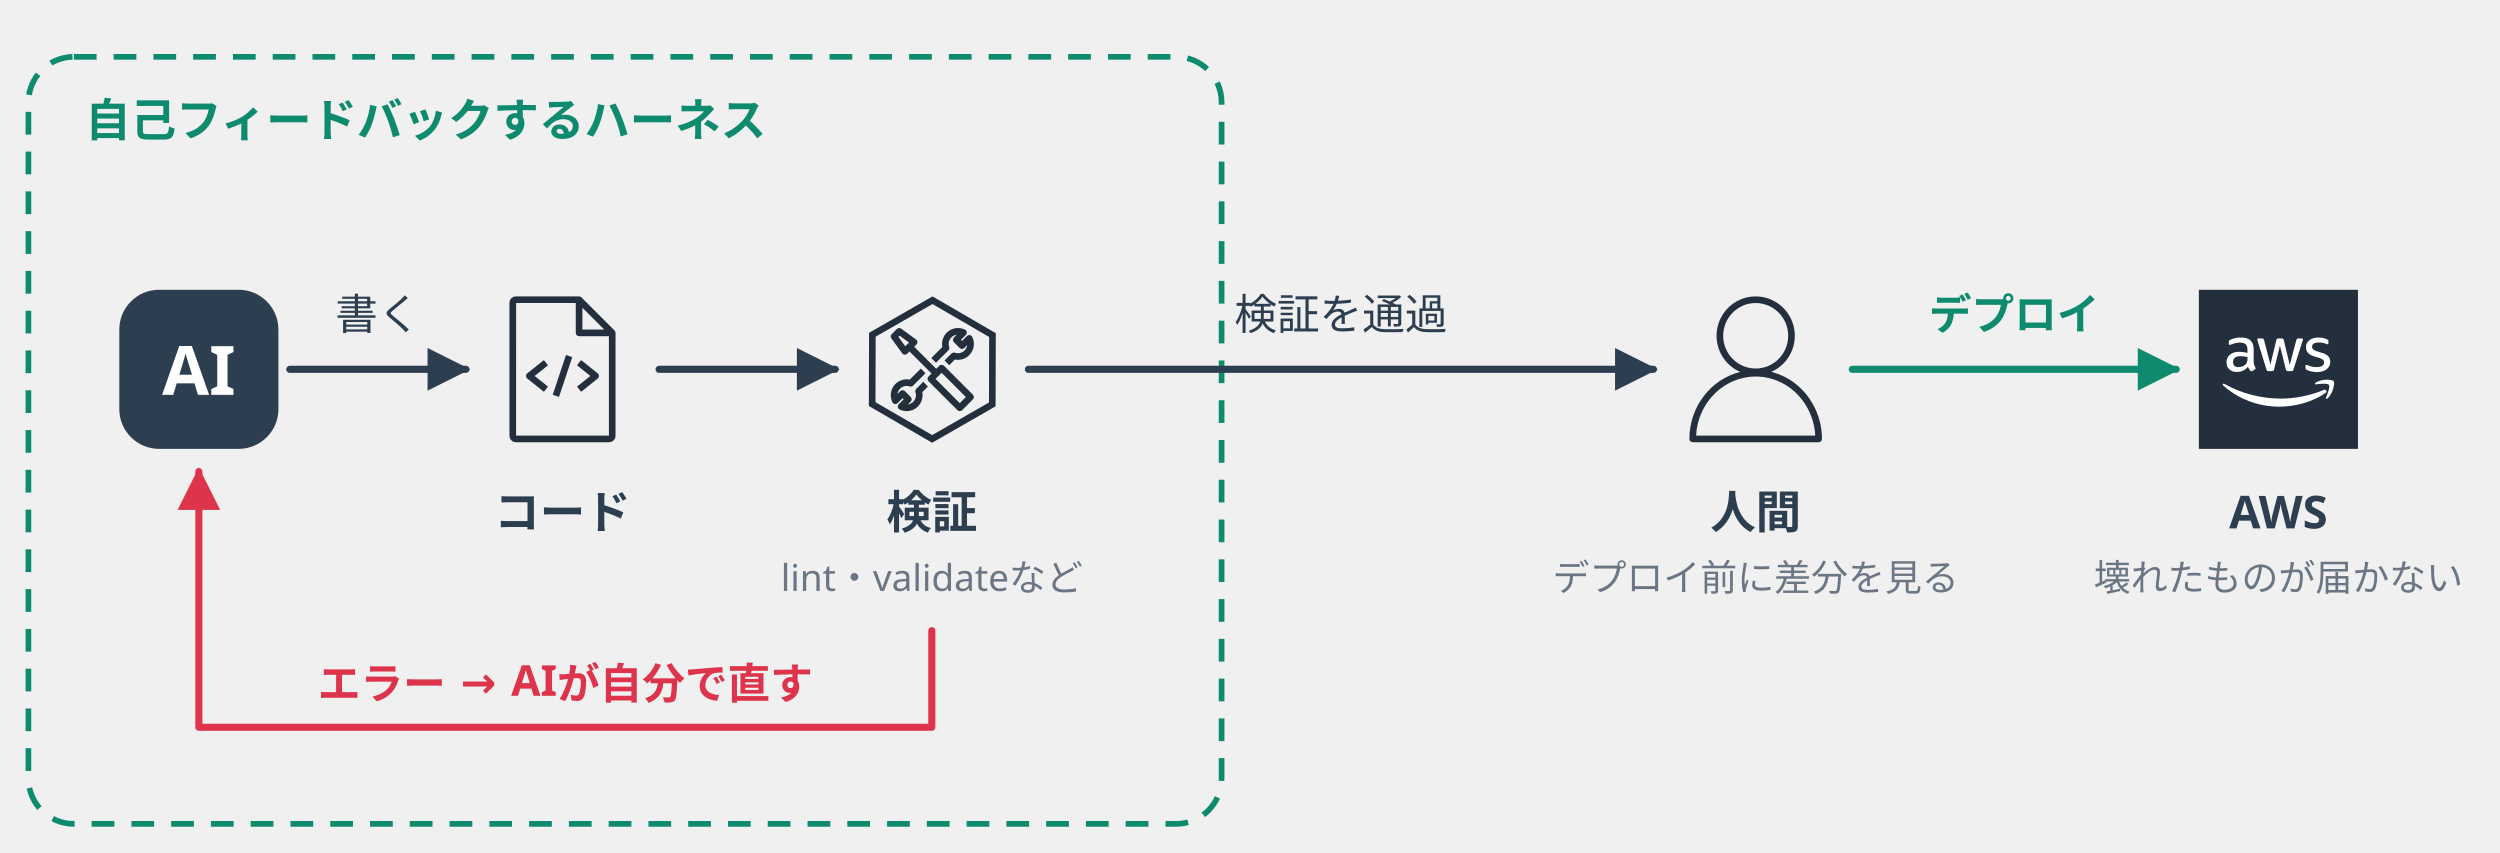
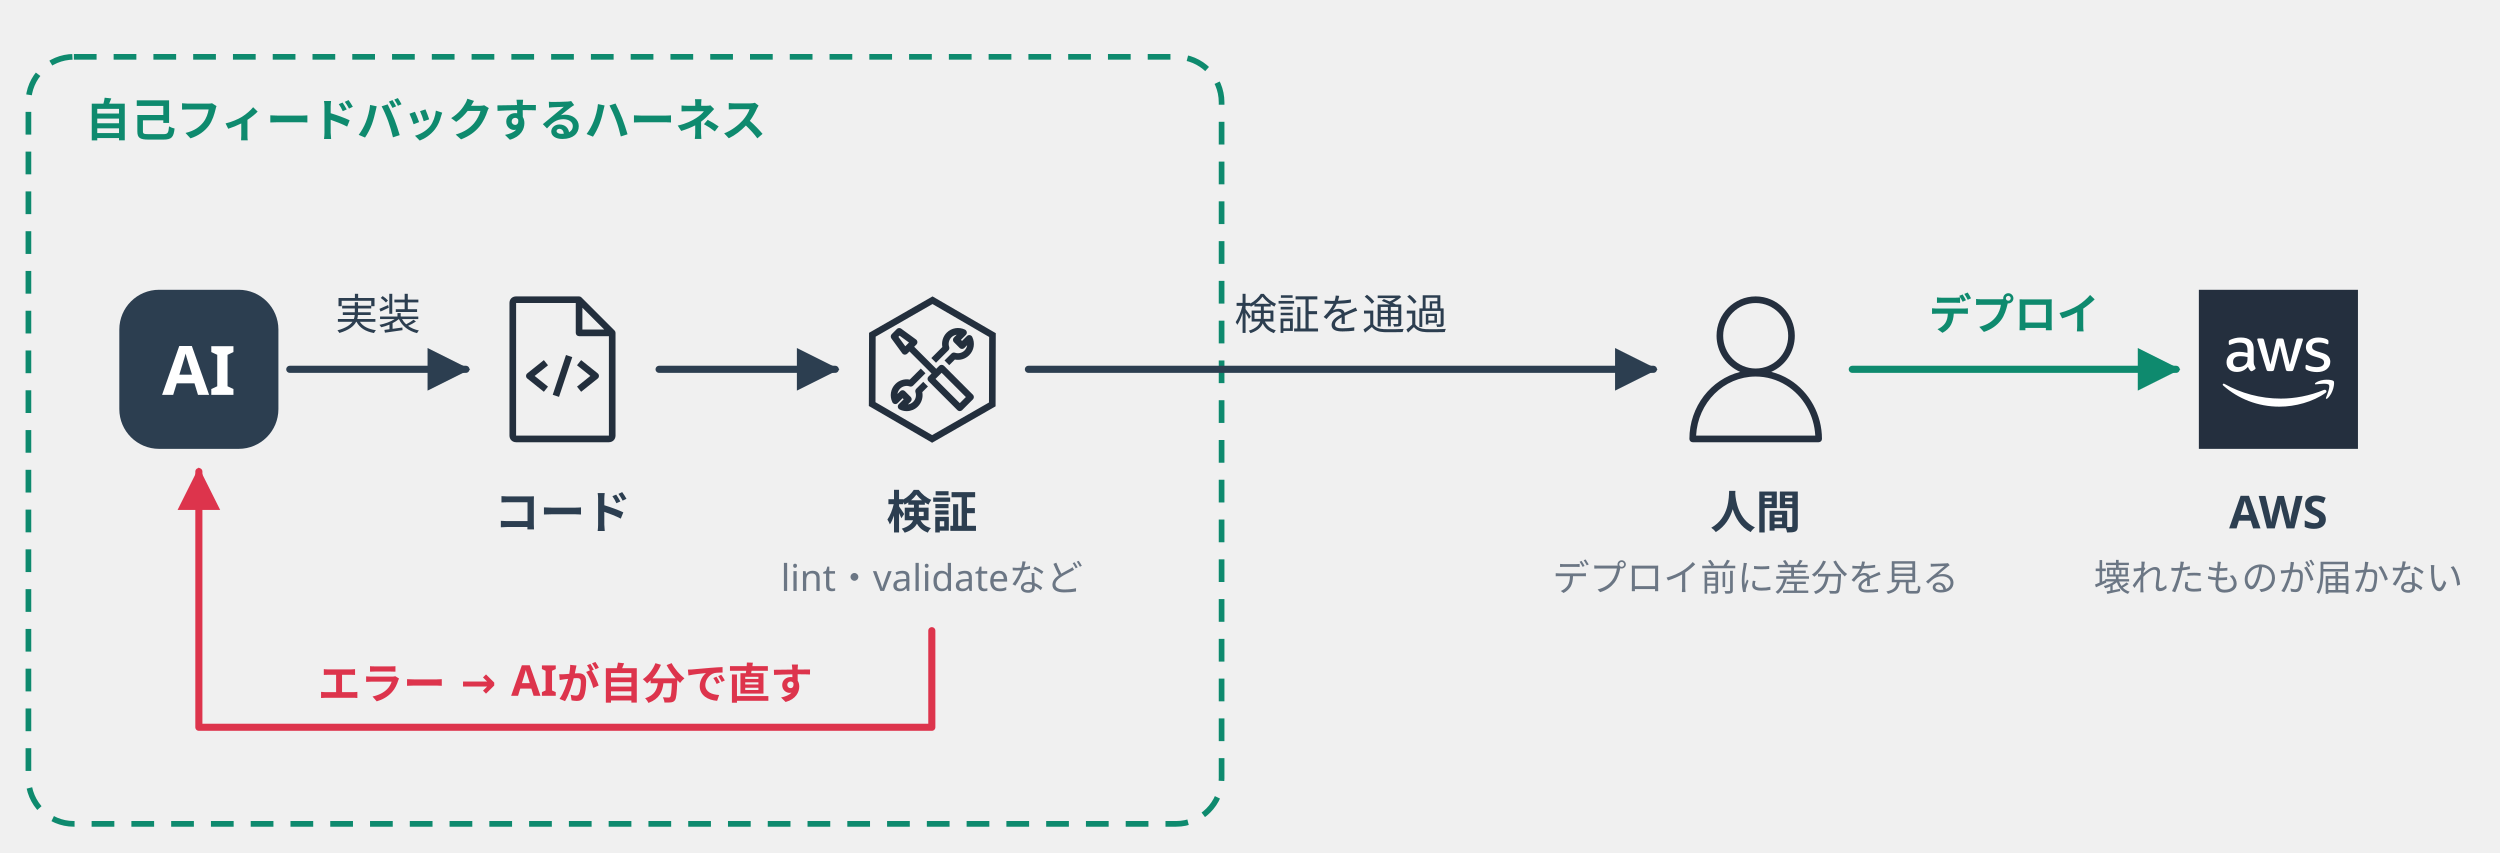
<svg xmlns="http://www.w3.org/2000/svg" viewBox="0 0 880 300" width="100%" role="img" aria-label="AIが書いたコードを検証し、エラーがあればAIが自分で直す。検証を通ったら、人間がデプロイ前に差分を見てからデプロイする">
  <defs>
    <marker id="a-i" viewBox="0 0 10 10" refX="9" refY="5" markerWidth="6" markerHeight="6" orient="auto-start-reverse">
      <path d="M0,0 L10,5 L0,10 z" fill="#2c3e50" />
    </marker>
    <marker id="a-g" viewBox="0 0 10 10" refX="9" refY="5" markerWidth="6" markerHeight="6" orient="auto-start-reverse">
      <path d="M0,0 L10,5 L0,10 z" fill="#0E8A6E" />
    </marker>
    <marker id="a-r" viewBox="0 0 10 10" refX="9" refY="5" markerWidth="6" markerHeight="6" orient="auto-start-reverse">
      <path d="M0,0 L10,5 L0,10 z" fill="#DD344C" />
    </marker>
    <marker id="a-x" viewBox="0 0 10 10" refX="9" refY="5" markerWidth="6" markerHeight="6" orient="auto-start-reverse">
      <path d="M0,0 L10,5 L0,10 z" fill="#8a94a3" />
    </marker>
  </defs>
  <rect x="10" y="20" width="420" height="270" rx="16" fill="none" stroke="#0E8A6E" stroke-width="2" stroke-dasharray="8 6" />
  <text x="30" y="48" font-family="'Noto Sans JP', 'Hiragino Sans', sans-serif" font-size="16" font-weight="bold" fill="#0E8A6E" text-anchor="start">自己フィードバックするハーネス</text>
  <rect x="42" y="102" width="56" height="56" rx="14" fill="#2c3e50" />
  <text x="70" y="139" font-family="'Noto Sans JP', 'Hiragino Sans', sans-serif" font-size="24" font-weight="bold" fill="#ffffff" text-anchor="middle">AI</text>
  <path d="M102,130 L164,130" fill="none" stroke="#2c3e50" stroke-width="2.5" stroke-linejoin="round" stroke-linecap="round" marker-end="url(#a-i)" />
-   <text x="133" y="116" font-family="'Noto Sans JP', 'Hiragino Sans', sans-serif" font-size="15" font-weight="normal" fill="#2c3e50" text-anchor="middle">書く</text>
+   <text x="133" y="116" font-family="'Noto Sans JP', 'Hiragino Sans', sans-serif" font-size="15" font-weight="normal" fill="#2c3e50" text-anchor="middle">実装</text>
  <svg x="170" y="102" width="56" height="56" viewBox="0 0 48 48">
    <g id="code72-Icon-Resource/General-Resource/Res_Source-Code_48" stroke="none" stroke-width="1" fill="none" fill-rule="evenodd">
      <path d="M25.052,19.684 L26.948,20.317 L22.948,32.317 L21.052,31.684 L25.052,19.684 Z M34.625,25.22 C34.863,25.409 35,25.697 35,26 C35,26.304 34.863,26.592 34.625,26.781 L29.625,30.781 L28.375,29.22 L32.4,26 L28.375,22.781 L29.625,21.22 L34.625,25.22 Z M19.625,22.781 L15.601,26 L19.625,29.22 L18.375,30.781 L13.375,26.781 C13.138,26.592 13,26.304 13,26 C13,25.697 13.138,25.409 13.375,25.22 L18.375,21.22 L19.625,22.781 Z M10,44 L10.007,4 L28,4 L28,13 C28,13.552 28.448,14 29,14 L38,14 L38,44 L10,44 Z M30,5.414 L36.586,12 L30,12 L30,5.414 Z M39.707,12.293 L29.707,2.293 C29.52,2.105 29.266,2 29,2 L10,2 C8.823,2 8,2.822 8,4 L8,44 C8,45.14 8.86,46 10,46 L38,46 C39.141,46 40,45.14 40,44 L40,13 C40,12.734 39.895,12.48 39.707,12.293 L39.707,12.293 Z" id="code72-Fill-1" fill="#232F3D" />
    </g>
  </svg>
  <text x="198" y="186" font-family="'Noto Sans JP', 'Hiragino Sans', sans-serif" font-size="16" font-weight="bold" fill="#2c3e50" text-anchor="middle">コード</text>
  <path d="M232,130 L294,130" fill="none" stroke="#2c3e50" stroke-width="2.5" stroke-linejoin="round" stroke-linecap="round" marker-end="url(#a-i)" />
  <svg x="300" y="102" width="56" height="56" viewBox="0 0 48 48">
    <g id="toolkit73-Icon-Resource/General-Resource/Res_Toolkit_48" stroke="none" stroke-width="1" fill="none" fill-rule="evenodd">
      <path d="M32.438,34.203 L25.12,26.884 L26.957,25.047 L34.275,32.366 L32.438,34.203 Z M13.922,14.201 L14.273,13.85 L17.117,15.924 L15.996,17.045 L13.922,14.201 Z M27.664,22.926 C27.289,22.551 26.625,22.551 26.25,22.926 L25.331,23.845 L18.677,17.191 L19.357,16.512 C19.564,16.305 19.669,16.018 19.647,15.727 C19.625,15.435 19.475,15.169 19.239,14.997 L14.759,11.73 C14.362,11.441 13.812,11.483 13.463,11.831 L11.903,13.391 C11.554,13.74 11.511,14.29 11.802,14.687 L15.069,19.167 C15.241,19.403 15.507,19.553 15.799,19.575 C15.825,19.577 15.851,19.578 15.876,19.578 C16.141,19.578 16.395,19.474 16.584,19.285 L17.263,18.605 L23.917,25.259 L22.999,26.177 C22.608,26.567 22.608,27.2 22.999,27.591 L31.731,36.324 C31.918,36.512 32.172,36.617 32.438,36.617 C32.704,36.617 32.958,36.512 33.145,36.324 L36.396,33.073 C36.787,32.682 36.787,32.05 36.396,31.659 L27.664,22.926 Z M27.176,17.271 C26.874,15.72 27.359,14.077 28.492,12.944 C29.939,11.494 32.154,11.125 34,12.022 C34.29,12.164 34.495,12.437 34.548,12.756 C34.602,13.075 34.498,13.4 34.269,13.629 L32.786,15.112 L33.115,15.442 L34.596,13.961 C34.825,13.732 35.149,13.629 35.467,13.682 C35.786,13.734 36.059,13.937 36.201,14.227 C37.105,16.069 36.738,18.282 35.286,19.733 C34.133,20.886 32.517,21.364 30.953,21.05 L29.25,22.754 L27.836,21.34 L29.946,19.228 C30.214,18.959 30.613,18.867 30.976,18.989 C32.001,19.34 33.109,19.081 33.872,18.319 C34.315,17.876 34.584,17.311 34.666,16.72 L33.821,17.564 C33.633,17.752 33.379,17.857 33.114,17.857 L33.113,17.857 C32.847,17.857 32.593,17.752 32.406,17.563 L30.665,15.817 C30.275,15.427 30.275,14.794 30.666,14.404 L31.505,13.564 C30.913,13.646 30.348,13.916 29.906,14.358 C29.155,15.109 28.892,16.244 29.236,17.248 C29.359,17.609 29.266,18.01 28.997,18.279 L25.261,22.015 L23.847,20.6 L27.176,17.271 Z M22.828,29.18 L21.124,30.885 C21.425,32.438 20.938,34.082 19.8,35.213 C18.884,36.134 17.658,36.619 16.414,36.619 C15.696,36.619 14.971,36.458 14.296,36.126 C14.007,35.983 13.804,35.71 13.751,35.391 C13.699,35.073 13.802,34.749 14.031,34.521 L15.512,33.04 L15.185,32.713 L13.704,34.194 C13.475,34.423 13.147,34.524 12.834,34.474 C12.515,34.421 12.242,34.218 12.099,33.929 C11.193,32.088 11.561,29.875 13.014,28.423 C14.147,27.285 15.79,26.799 17.341,27.105 L20.674,23.773 L22.088,25.187 L18.348,28.927 C18.078,29.197 17.675,29.29 17.315,29.165 C16.312,28.817 15.179,29.08 14.43,29.835 C13.985,30.279 13.714,30.845 13.633,31.436 L14.478,30.592 C14.869,30.201 15.501,30.201 15.892,30.592 L17.633,32.333 C18.024,32.724 18.024,33.356 17.633,33.747 L16.787,34.594 C17.379,34.514 17.944,34.243 18.386,33.799 C19.143,33.046 19.408,31.913 19.064,30.907 C18.941,30.547 19.034,30.146 19.303,29.877 L21.414,27.766 L22.828,29.18 Z M41.243,34.008 L24.095,43.846 L7.003,33.915 L7.057,14.146 L24.204,4.308 L41.295,14.24 L41.243,34.008 Z M24.209,2 L5.061,12.986 L5,35.063 L24.089,46.154 L43.239,35.168 L43.299,13.092 L24.209,2 Z" id="toolkit73-Fill-19" fill="#232F3D" />
    </g>
  </svg>
  <text x="328" y="186" font-family="'Noto Sans JP', 'Hiragino Sans', sans-serif" font-size="16" font-weight="bold" fill="#2c3e50" text-anchor="middle">検証</text>
  <text x="328" y="208" font-family="'Noto Sans JP', 'Hiragino Sans', sans-serif" font-size="13" font-weight="normal" fill="#6b7684" text-anchor="middle">lint・validateなど</text>
  <path d="M328,222 L328,256 L70,256 L70,166" fill="none" stroke="#DD344C" stroke-width="2.5" stroke-linejoin="round" stroke-linecap="round" marker-end="url(#a-r)" />
  <text x="199" y="246" font-family="'Noto Sans JP', 'Hiragino Sans', sans-serif" font-size="15" font-weight="bold" fill="#DD344C" text-anchor="middle">エラー → AIが自分で直す</text>
  <path d="M362,130 L582,130" fill="none" stroke="#2c3e50" stroke-width="2.5" stroke-linejoin="round" stroke-linecap="round" marker-end="url(#a-i)" />
  <text x="472" y="116" font-family="'Noto Sans JP', 'Hiragino Sans', sans-serif" font-size="15" font-weight="normal" fill="#2c3e50" text-anchor="middle">検証を通過</text>
  <svg x="590" y="102" width="56" height="56" viewBox="0 0 48 48">
    <g id="user74-Icon-Resource/General-Resource/Res_User_48" stroke="none" stroke-width="1" fill="none" fill-rule="evenodd">
      <path d="M6.025,44 C6.524,34.085 14.395,26.178 24,26.178 C27.248,26.178 30.43,27.092 33.205,28.822 C38.354,32.033 41.653,37.783 41.974,44 L6.025,44 Z M14.192,13.878 C14.192,8.432 18.592,4 24.001,4 C29.408,4 33.807,8.432 33.807,13.878 C33.807,19.325 29.408,23.757 24.001,23.757 C18.592,23.757 14.192,19.325 14.192,13.878 L14.192,13.878 Z M34.263,27.125 C32.53,26.044 30.65,25.26 28.698,24.771 C32.877,22.939 35.807,18.749 35.807,13.878 C35.807,7.329 30.51,2 24.001,2 C17.489,2 12.192,7.329 12.192,13.878 C12.192,18.755 15.13,22.95 19.317,24.778 C10.545,26.981 4,35.2 4,45 C4,45.552 4.447,46 5,46 L43,46 C43.552,46 44,45.552 44,45 C44,37.719 40.269,30.87 34.263,27.125 L34.263,27.125 Z" id="user74-Fill-1" fill="#242F3E" />
    </g>
  </svg>
  <text x="618" y="186" font-family="'Noto Sans JP', 'Hiragino Sans', sans-serif" font-size="16" font-weight="bold" fill="#2c3e50" text-anchor="middle">人間</text>
  <text x="618" y="208" font-family="'Noto Sans JP', 'Hiragino Sans', sans-serif" font-size="13" font-weight="normal" fill="#6b7684" text-anchor="middle">デプロイ前に差分を見る</text>
  <path d="M652,130 L766,130" fill="none" stroke="#0E8A6E" stroke-width="2.5" stroke-linejoin="round" stroke-linecap="round" marker-end="url(#a-g)" />
  <text x="709" y="116" font-family="'Noto Sans JP', 'Hiragino Sans', sans-serif" font-size="15" font-weight="bold" fill="#0E8A6E" text-anchor="middle">デプロイ</text>
  <svg x="774" y="102" width="56" height="56" viewBox="0 0 40 40">
    <g id="cloud75-Icon-Architecture-Group/32/AWS-Cloud-logo_32" stroke="none" stroke-width="1" fill="none" fill-rule="evenodd">
      <rect id="cloud75-Rectangle" fill="#242F3E" x="0" y="0" width="40" height="40" />
      <path d="M32.698,23.901 C33.059,24.37 32.298,26.3 31.957,27.164 C31.853,27.426 32.075,27.529 32.307,27.332 C33.82,26.048 34.212,23.357 33.901,22.969 C33.594,22.583 30.95,22.252 29.338,23.401 C29.089,23.578 29.132,23.822 29.407,23.79 C30.315,23.678 32.338,23.433 32.698,23.901 L32.698,23.901 Z M31.856,25.91 C32.374,25.532 31.93,24.969 31.402,25.19 C27.889,26.654 24.075,27.363 20.602,27.363 C15.459,27.363 10.475,25.974 6.446,23.668 C6.094,23.466 5.833,23.823 6.127,24.082 C9.86,27.398 14.796,29.391 20.274,29.391 C24.184,29.391 28.725,28.183 31.856,25.91 L31.856,25.91 Z M29.712,20.695 C29.214,20.695 28.727,20.642 28.253,20.534 C27.777,20.425 27.413,20.302 27.16,20.161 C27.005,20.077 26.908,19.989 26.869,19.903 C26.831,19.815 26.811,19.729 26.811,19.643 L26.811,19.174 C26.811,18.98 26.884,18.881 27.027,18.881 C27.082,18.881 27.14,18.894 27.2,18.914 C27.261,18.937 27.341,18.969 27.441,19.012 C27.761,19.153 28.108,19.26 28.485,19.336 C28.861,19.411 29.236,19.449 29.611,19.449 C30.208,19.449 30.669,19.347 30.995,19.141 C31.322,18.937 31.484,18.646 31.484,18.268 C31.484,18.008 31.399,17.793 31.227,17.619 C31.056,17.445 30.738,17.286 30.275,17.134 L28.9,16.713 C28.203,16.497 27.698,16.184 27.383,15.775 C27.068,15.363 26.911,14.916 26.911,14.428 C26.911,14.041 26.996,13.699 27.169,13.401 C27.339,13.104 27.564,12.851 27.845,12.64 C28.13,12.43 28.459,12.272 28.834,12.162 C29.208,12.055 29.606,12 30.026,12 C30.236,12 30.449,12.014 30.666,12.041 C30.881,12.067 31.085,12.103 31.278,12.146 C31.471,12.191 31.651,12.239 31.816,12.292 C31.982,12.347 32.114,12.401 32.215,12.454 C32.346,12.529 32.439,12.605 32.496,12.681 C32.551,12.756 32.579,12.858 32.579,12.989 L32.579,13.425 C32.579,13.62 32.507,13.716 32.362,13.716 C32.285,13.716 32.165,13.68 31.998,13.604 C31.458,13.365 30.848,13.248 30.177,13.248 C29.635,13.248 29.214,13.334 28.916,13.506 C28.617,13.68 28.468,13.955 28.468,14.333 C28.468,14.591 28.562,14.81 28.751,14.988 C28.939,15.166 29.286,15.336 29.795,15.499 L31.137,15.921 C31.822,16.135 32.311,16.433 32.603,16.809 C32.897,17.188 33.044,17.619 33.044,18.104 C33.044,18.505 32.961,18.864 32.794,19.182 C32.628,19.501 32.399,19.772 32.105,19.999 C31.813,20.226 31.463,20.398 31.054,20.517 C30.644,20.637 30.197,20.695 29.712,20.695 L29.712,20.695 Z M17.547,20.451 C17.381,20.451 17.26,20.424 17.182,20.364 C17.104,20.303 17.038,20.183 16.983,19.999 L14.761,12.842 C14.708,12.658 14.679,12.535 14.679,12.471 C14.679,12.32 14.757,12.244 14.912,12.244 L15.839,12.244 C16.016,12.244 16.14,12.274 16.213,12.334 C16.284,12.392 16.347,12.512 16.402,12.698 L17.993,18.818 L19.47,12.698 C19.514,12.512 19.574,12.392 19.651,12.334 C19.728,12.274 19.855,12.244 20.031,12.244 L20.796,12.244 C20.971,12.244 21.098,12.274 21.176,12.334 C21.253,12.392 21.314,12.512 21.358,12.698 L22.851,18.899 L24.491,12.698 C24.546,12.512 24.609,12.392 24.681,12.334 C24.754,12.274 24.877,12.244 25.054,12.244 L25.932,12.244 C26.088,12.244 26.165,12.32 26.165,12.471 C26.165,12.512 26.158,12.562 26.149,12.615 C26.136,12.671 26.116,12.746 26.081,12.842 L23.795,19.999 C23.74,20.183 23.673,20.303 23.595,20.364 C23.518,20.424 23.396,20.451 23.231,20.451 L22.418,20.451 C22.242,20.451 22.115,20.421 22.038,20.357 C21.961,20.292 21.9,20.166 21.856,19.984 L20.38,14.024 L18.923,19.984 C18.879,20.166 18.817,20.292 18.74,20.357 C18.662,20.421 18.536,20.451 18.359,20.451 L17.547,20.451 Z M9.939,19.449 C10.25,19.449 10.575,19.392 10.918,19.279 C11.26,19.165 11.558,18.969 11.812,18.687 C11.968,18.515 12.074,18.318 12.136,18.096 C12.196,17.876 12.225,17.609 12.225,17.295 L12.225,16.907 C11.951,16.842 11.661,16.791 11.356,16.753 C11.052,16.716 10.757,16.696 10.469,16.696 C9.84,16.696 9.369,16.82 9.061,17.069 C8.752,17.317 8.596,17.672 8.596,18.139 C8.596,18.57 8.713,18.895 8.945,19.117 C9.177,19.339 9.509,19.449 9.939,19.449 L9.939,19.449 Z M13.785,18.041 C13.785,18.386 13.82,18.66 13.892,18.866 C13.965,19.072 14.067,19.294 14.199,19.53 C14.243,19.606 14.265,19.676 14.265,19.739 C14.265,19.838 14.204,19.93 14.083,20.015 L13.486,20.405 C13.398,20.458 13.315,20.486 13.238,20.486 C13.137,20.486 13.044,20.443 12.956,20.357 C12.822,20.226 12.71,20.084 12.617,19.927 C12.521,19.771 12.425,19.588 12.326,19.383 C11.585,20.236 10.658,20.663 9.542,20.663 C8.746,20.663 8.116,20.443 7.651,19.999 C7.188,19.557 6.956,18.963 6.956,18.219 C6.956,17.432 7.243,16.796 7.819,16.316 C8.392,15.836 9.167,15.595 10.138,15.595 C10.459,15.595 10.793,15.62 11.141,15.668 C11.488,15.716 11.851,15.785 12.225,15.871 L12.225,15.192 C12.225,14.49 12.078,13.996 11.779,13.709 C11.481,13.423 10.968,13.281 10.239,13.281 C9.906,13.281 9.566,13.32 9.218,13.401 C8.871,13.482 8.53,13.587 8.199,13.716 C8.044,13.781 7.933,13.822 7.868,13.838 C7.802,13.854 7.752,13.862 7.719,13.862 C7.587,13.862 7.519,13.766 7.519,13.57 L7.519,13.118 C7.519,12.966 7.543,12.858 7.587,12.795 C7.631,12.729 7.719,12.664 7.852,12.6 C8.183,12.437 8.581,12.297 9.044,12.179 C9.509,12.06 10,12 10.52,12 C11.646,12 12.472,12.253 12.997,12.753 C13.521,13.255 13.785,14.013 13.785,15.028 L13.785,18.041 Z" id="cloud75-Fill-1" fill="#FFFFFF" />
    </g>
  </svg>
  <text x="802" y="186" font-family="'Noto Sans JP', 'Hiragino Sans', sans-serif" font-size="16" font-weight="bold" fill="#2c3e50" text-anchor="middle">AWS</text>
  <text x="802" y="208" font-family="'Noto Sans JP', 'Hiragino Sans', sans-serif" font-size="13" font-weight="normal" fill="#6b7684" text-anchor="middle">壊れたものが届かない</text>
</svg>
